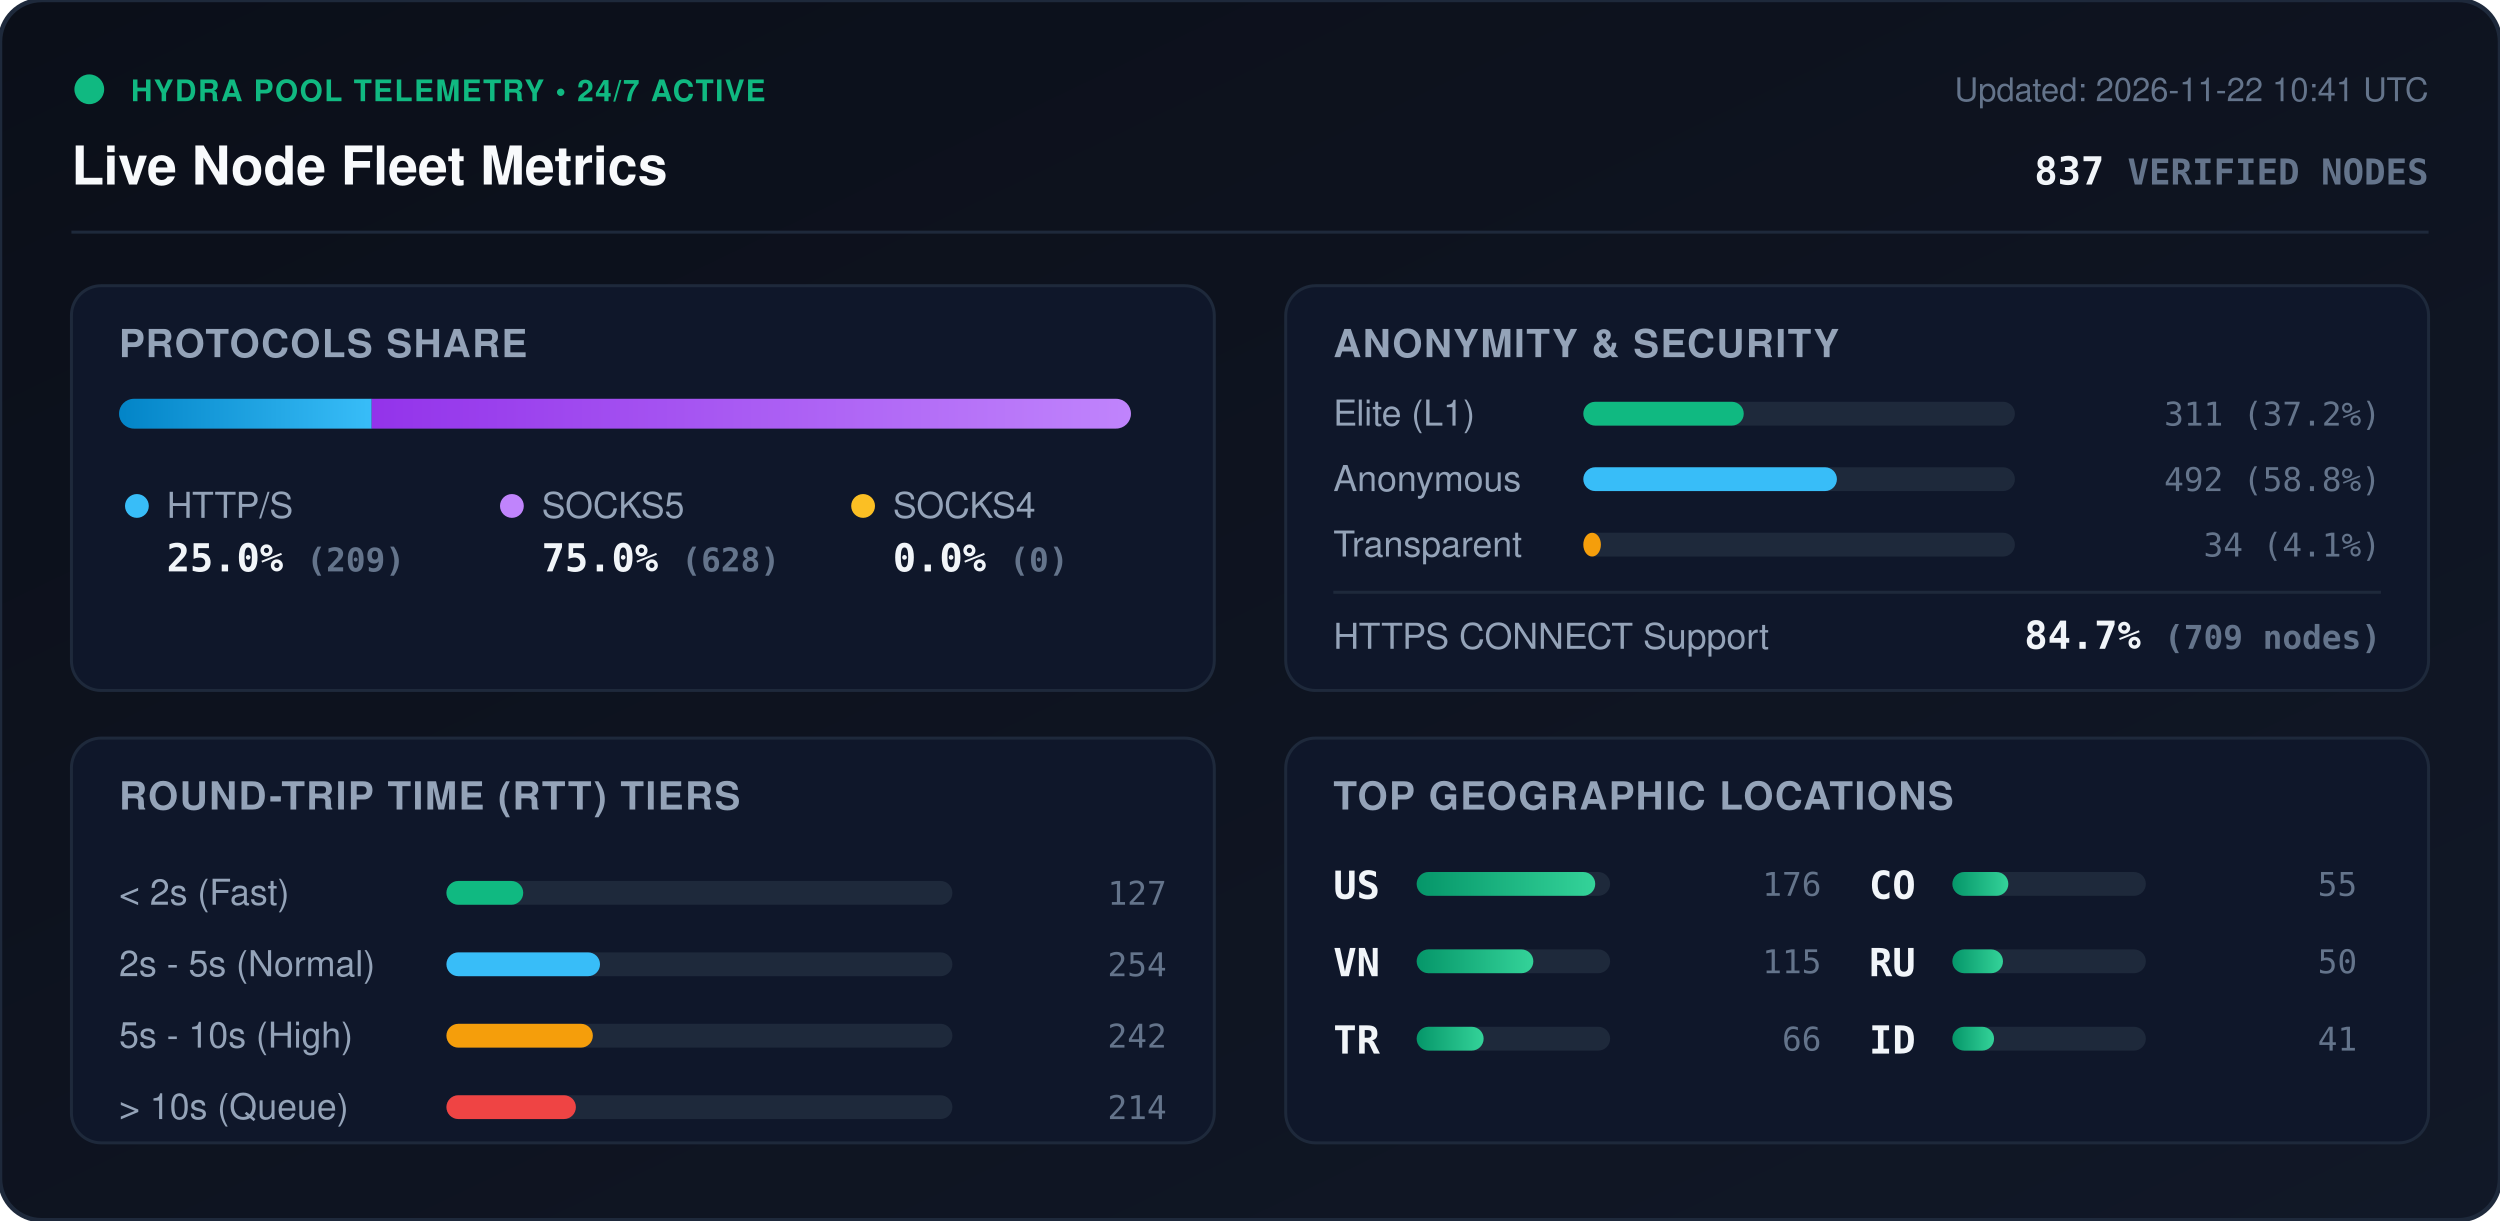
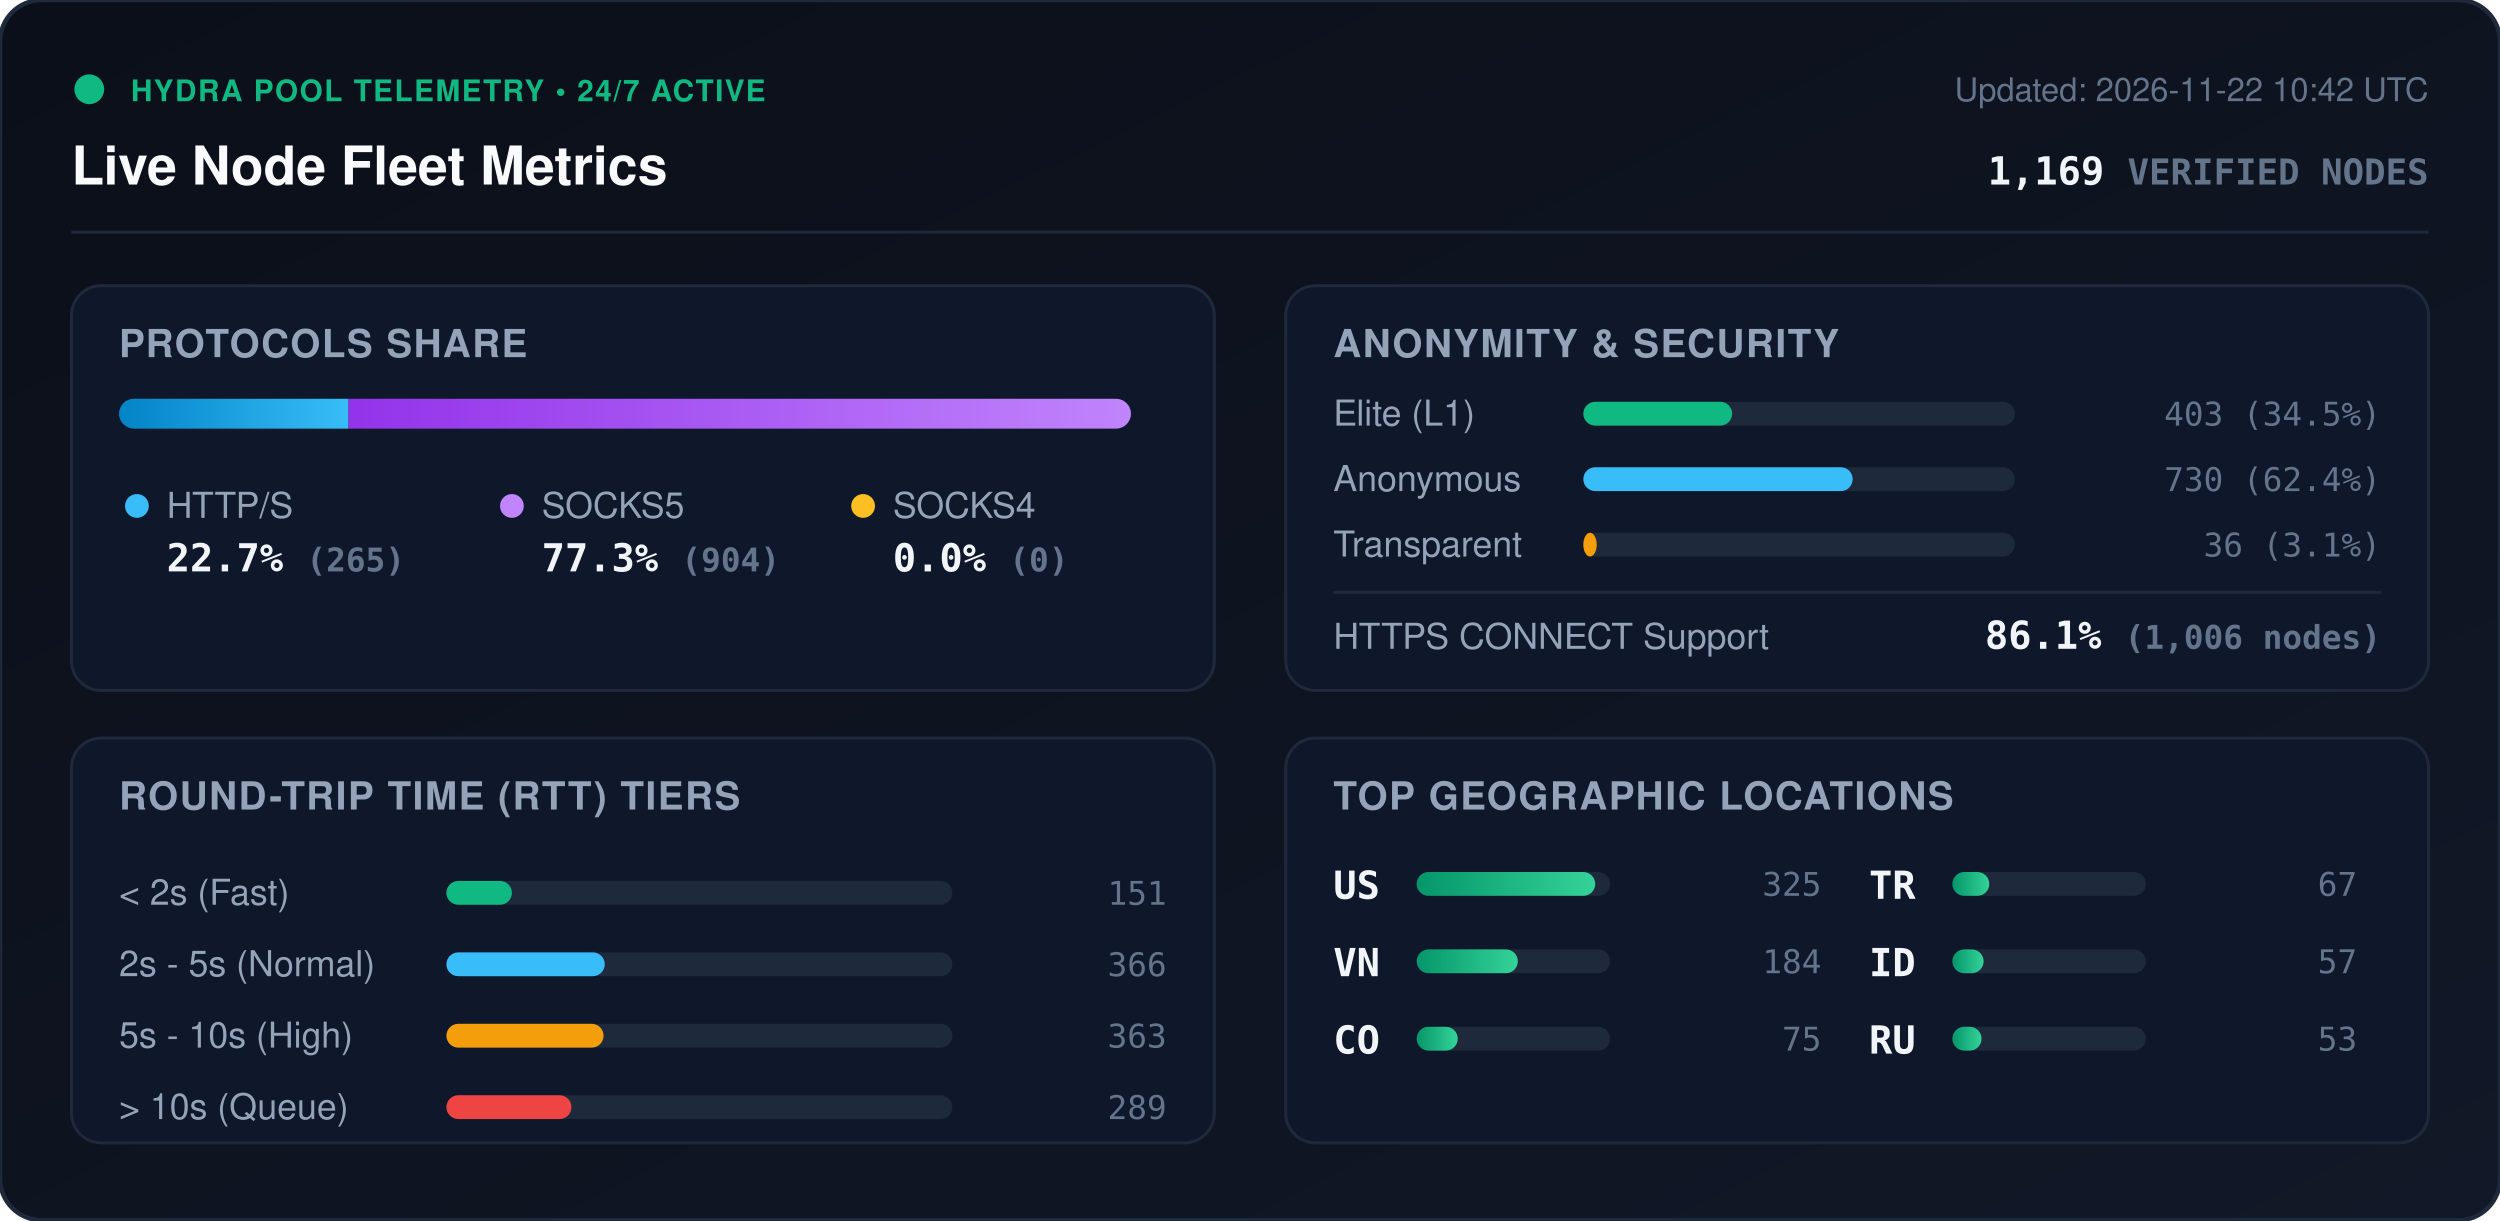
<svg xmlns="http://www.w3.org/2000/svg" viewBox="0 0 840 410" width="840" height="410" style="max-width: 100%; height: auto;">
  <defs>
    <linearGradient id="bg" x1="0%" y1="0%" x2="100%" y2="100%">
      <stop offset="0%" stop-color="#0b0f19" />
      <stop offset="100%" stop-color="#111827" />
    </linearGradient>
    <linearGradient id="bar-http" x1="0%" y1="0%" x2="100%" y2="0%">
      <stop offset="0%" stop-color="#0284c7" />
      <stop offset="100%" stop-color="#38bdf8" />
    </linearGradient>
    <linearGradient id="bar-socks5" x1="0%" y1="0%" x2="100%" y2="0%">
      <stop offset="0%" stop-color="#9333ea" />
      <stop offset="100%" stop-color="#c084fc" />
    </linearGradient>
    <linearGradient id="bar-socks4" x1="0%" y1="0%" x2="100%" y2="0%">
      <stop offset="0%" stop-color="#d97706" />
      <stop offset="100%" stop-color="#fbbf24" />
    </linearGradient>
    <linearGradient id="bar-green" x1="0%" y1="0%" x2="100%" y2="0%">
      <stop offset="0%" stop-color="#059669" />
      <stop offset="100%" stop-color="#34d399" />
    </linearGradient>
    <clipPath id="prog-track-clip">
      <rect width="340.0" height="10" rx="5" />
    </clipPath>
    <style>
      .title { font: 700 18px -apple-system, BlinkMacSystemFont, 'Segoe UI', Helvetica, Arial, sans-serif; fill: #f8fafc; }
      .sub { font: 500 11px -apple-system, BlinkMacSystemFont, 'Segoe UI', Helvetica, Arial, sans-serif; fill: #64748b; }
      .section-hdr { font: 600 13px -apple-system, BlinkMacSystemFont, 'Segoe UI', Helvetica, Arial, sans-serif; fill: #94a3b8; letter-spacing: 0.5px; }
      .metric-val { font: 700 13px -apple-system, BlinkMacSystemFont, 'Segoe UI', Helvetica, Arial, sans-serif; fill: #f1f5f9; }
      .metric-lbl { font: 500 12px -apple-system, BlinkMacSystemFont, 'Segoe UI', Helvetica, Arial, sans-serif; fill: #94a3b8; }
      .badge-txt { font: 700 10px -apple-system, BlinkMacSystemFont, 'Segoe UI', Helvetica, Arial, sans-serif; fill: #10b981; letter-spacing: 0.5px; }
      .mono { font-family: ui-monospace, SFMono-Regular, Menlo, Monaco, Consolas, monospace; }
      .pulse { animation: beacon 2s infinite ease-in-out; }
      @keyframes beacon { 0%, 100% { opacity: 1; } 50% { opacity: 0.35; } }
    </style>
  </defs>
  <rect width="840" height="410" rx="14" fill="url(#bg)" stroke="#1e293b" stroke-width="1.5" />
  <g transform="translate(24, 24)">
    <circle cx="6" cy="6" r="5" fill="#10b981" class="pulse" />
    <text x="20" y="10" class="badge-txt">HYDRA POOL TELEMETRY • 24/7 ACTIVE</text>
    <text x="0" y="38" class="title">Live Node Fleet Metrics</text>
-     <text x="792" y="10" text-anchor="end" class="sub">Updated: 2026-11-22 10:41 UTC</text>
-     <text x="792" y="38" text-anchor="end" class="metric-val mono" fill="#38bdf8">837 <tspan font-size="12" fill="#64748b">VERIFIED NODES</tspan>
+     <text x="792" y="10" text-anchor="end" class="sub">Updated: 2026-11-22 10:42 UTC</text>
+     <text x="792" y="38" text-anchor="end" class="metric-val mono" fill="#38bdf8">1,169 <tspan font-size="12" fill="#64748b">VERIFIED NODES</tspan>
    </text>
  </g>
  <line x1="24" y1="78" x2="816" y2="78" stroke="#1e293b" stroke-width="1" />
  <g transform="translate(24, 96)">
    <rect width="384" height="136" rx="10" fill="#0f172a" stroke="#1e293b" />
    <text x="16" y="24" class="section-hdr">PROTOCOLS SHARE</text>
    <g transform="translate(16, 38)">
      <rect width="340.0" height="10" rx="5" fill="#1e293b" />
      <g clip-path="url(#prog-track-clip)">
-         <rect x="0" width="84.9" height="10" fill="url(#bar-http)" />
-         <rect x="84.9" width="255.1" height="10" fill="url(#bar-socks5)" />
+         <rect x="0" width="77.1" height="10" fill="url(#bar-http)" />
+         <rect x="77.1" width="262.9" height="10" fill="url(#bar-socks5)" />
        <rect x="340.0" width="0.0" height="10" fill="url(#bar-socks4)" />
      </g>
    </g>
    <g transform="translate(16, 68)">
      <circle cx="6" cy="6" r="4" fill="#38bdf8" />
      <text x="16" y="10" class="metric-lbl">HTTP/S</text>
-       <text x="16" y="28" class="metric-val mono">25.0% <tspan font-size="11" fill="#64748b">(209)</tspan>
+       <text x="16" y="28" class="metric-val mono">22.7% <tspan font-size="11" fill="#64748b">(265)</tspan>
      </text>
      <circle cx="132" cy="6" r="4" fill="#c084fc" />
      <text x="142" y="10" class="metric-lbl">SOCKS5</text>
-       <text x="142" y="28" class="metric-val mono">75.0% <tspan font-size="11" fill="#64748b">(628)</tspan>
+       <text x="142" y="28" class="metric-val mono">77.3% <tspan font-size="11" fill="#64748b">(904)</tspan>
      </text>
      <circle cx="250" cy="6" r="4" fill="#fbbf24" />
      <text x="260" y="10" class="metric-lbl">SOCKS4</text>
      <text x="260" y="28" class="metric-val mono">0.0% <tspan font-size="11" fill="#64748b">(0)</tspan>
      </text>
    </g>
  </g>
  <g transform="translate(432, 96)">
    <rect width="384" height="136" rx="10" fill="#0f172a" stroke="#1e293b" />
    <text x="16" y="24" class="section-hdr">ANONYMITY &amp; SECURITY</text>
    <text x="16" y="47" class="metric-lbl">Elite (L1)</text>
    <rect x="100" y="39" width="145.0" height="8" rx="4" fill="#1e293b" />
-     <rect x="100" y="39" width="53.9" height="8" rx="4" fill="#10b981" />
-     <text x="368" y="47" text-anchor="end" class="mono sub" fill="#e2e8f0">311 (37.2%)</text>
+     <rect x="100" y="39" width="50.0" height="8" rx="4" fill="#10b981" />
+     <text x="368" y="47" text-anchor="end" class="mono sub" fill="#e2e8f0">403 (34.5%)</text>
    <text x="16" y="69" class="metric-lbl">Anonymous</text>
    <rect x="100" y="61" width="145.0" height="8" rx="4" fill="#1e293b" />
-     <rect x="100" y="61" width="85.2" height="8" rx="4" fill="#38bdf8" />
-     <text x="368" y="69" text-anchor="end" class="mono sub" fill="#e2e8f0">492 (58.8%)</text>
+     <rect x="100" y="61" width="90.5" height="8" rx="4" fill="#38bdf8" />
+     <text x="368" y="69" text-anchor="end" class="mono sub" fill="#e2e8f0">730 (62.4%)</text>
    <text x="16" y="91" class="metric-lbl">Transparent</text>
    <rect x="100" y="83" width="145.0" height="8" rx="4" fill="#1e293b" />
-     <rect x="100" y="83" width="5.9" height="8" rx="4" fill="#f59e0b" />
-     <text x="368" y="91" text-anchor="end" class="mono sub" fill="#e2e8f0">34 (4.1%)</text>
+     <rect x="100" y="83" width="4.5" height="8" rx="4" fill="#f59e0b" />
+     <text x="368" y="91" text-anchor="end" class="mono sub" fill="#e2e8f0">36 (3.1%)</text>
    <line x1="16" y1="103" x2="368" y2="103" stroke="#1e293b" stroke-width="1" />
    <text x="16" y="122" class="metric-lbl">HTTPS CONNECT Support</text>
-     <text x="368" y="122" text-anchor="end" class="metric-val mono" fill="#34d399">84.7% <tspan font-size="11" fill="#64748b">(709 nodes)</tspan>
+     <text x="368" y="122" text-anchor="end" class="metric-val mono" fill="#34d399">86.1% <tspan font-size="11" fill="#64748b">(1,006 nodes)</tspan>
    </text>
  </g>
  <g transform="translate(24, 248)">
    <rect width="384" height="136" rx="10" fill="#0f172a" stroke="#1e293b" />
    <text x="16" y="24" class="section-hdr">ROUND-TRIP TIME (RTT) TIERS</text>
    <g transform="translate(16, 42)">
      <text x="0" y="14" class="metric-lbl">&lt; 2s (Fast)</text>
      <rect x="110" y="6" width="170" height="8" rx="4" fill="#1e293b" />
-       <rect x="110" y="6" width="25.8" height="8" rx="4" fill="#10b981" />
-       <text x="352" y="14" text-anchor="end" class="mono sub">127</text>
+       <rect x="110" y="6" width="22.0" height="8" rx="4" fill="#10b981" />
+       <text x="352" y="14" text-anchor="end" class="mono sub">151</text>
      <text x="0" y="38" class="metric-lbl">2s - 5s (Normal)</text>
      <rect x="110" y="30" width="170" height="8" rx="4" fill="#1e293b" />
-       <rect x="110" y="30" width="51.6" height="8" rx="4" fill="#38bdf8" />
-       <text x="352" y="38" text-anchor="end" class="mono sub">254</text>
+       <rect x="110" y="30" width="53.2" height="8" rx="4" fill="#38bdf8" />
+       <text x="352" y="38" text-anchor="end" class="mono sub">366</text>
      <text x="0" y="62" class="metric-lbl">5s - 10s (High)</text>
      <rect x="110" y="54" width="170" height="8" rx="4" fill="#1e293b" />
-       <rect x="110" y="54" width="49.2" height="8" rx="4" fill="#f59e0b" />
-       <text x="352" y="62" text-anchor="end" class="mono sub">242</text>
+       <rect x="110" y="54" width="52.8" height="8" rx="4" fill="#f59e0b" />
+       <text x="352" y="62" text-anchor="end" class="mono sub">363</text>
      <text x="0" y="86" class="metric-lbl">&gt; 10s (Queue)</text>
      <rect x="110" y="78" width="170" height="8" rx="4" fill="#1e293b" />
-       <rect x="110" y="78" width="43.5" height="8" rx="4" fill="#ef4444" />
-       <text x="352" y="86" text-anchor="end" class="mono sub">214</text>
+       <rect x="110" y="78" width="42.0" height="8" rx="4" fill="#ef4444" />
+       <text x="352" y="86" text-anchor="end" class="mono sub">289</text>
    </g>
  </g>
  <g transform="translate(432, 248)">
    <rect width="384" height="136" rx="10" fill="#0f172a" stroke="#1e293b" />
    <text x="16" y="24" class="section-hdr">TOP GEOGRAPHIC LOCATIONS</text>
    <g transform="translate(16, 42)">
      <g transform="translate(0, 0)">
        <text x="0" y="12" class="mono metric-val" font-size="12">US</text>
        <rect x="28" y="3" width="65" height="8" rx="4" fill="#1e293b" />
        <rect x="28" y="3" width="60.0" height="8" rx="4" fill="url(#bar-green)" />
-         <text x="164" y="11" text-anchor="end" class="mono sub">176</text>
+         <text x="164" y="11" text-anchor="end" class="mono sub">325</text>
      </g>
      <g transform="translate(0, 26)">
        <text x="0" y="12" class="mono metric-val" font-size="12">VN</text>
        <rect x="28" y="3" width="65" height="8" rx="4" fill="#1e293b" />
-         <rect x="28" y="3" width="39.2" height="8" rx="4" fill="url(#bar-green)" />
-         <text x="164" y="11" text-anchor="end" class="mono sub">115</text>
+         <rect x="28" y="3" width="34.0" height="8" rx="4" fill="url(#bar-green)" />
+         <text x="164" y="11" text-anchor="end" class="mono sub">184</text>
      </g>
      <g transform="translate(0, 52)">
+         <text x="0" y="12" class="mono metric-val" font-size="12">CO</text>
+         <rect x="28" y="3" width="65" height="8" rx="4" fill="#1e293b" />
+         <rect x="28" y="3" width="13.8" height="8" rx="4" fill="url(#bar-green)" />
+         <text x="164" y="11" text-anchor="end" class="mono sub">75</text>
+       </g>
+       <g transform="translate(180, 0)">
        <text x="0" y="12" class="mono metric-val" font-size="12">TR</text>
        <rect x="28" y="3" width="65" height="8" rx="4" fill="#1e293b" />
-         <rect x="28" y="3" width="22.5" height="8" rx="4" fill="url(#bar-green)" />
-         <text x="164" y="11" text-anchor="end" class="mono sub">66</text>
-       </g>
-       <g transform="translate(180, 0)">
-         <text x="0" y="12" class="mono metric-val" font-size="12">CO</text>
-         <rect x="28" y="3" width="65" height="8" rx="4" fill="#1e293b" />
-         <rect x="28" y="3" width="18.8" height="8" rx="4" fill="url(#bar-green)" />
-         <text x="164" y="11" text-anchor="end" class="mono sub">55</text>
+         <rect x="28" y="3" width="12.4" height="8" rx="4" fill="url(#bar-green)" />
+         <text x="164" y="11" text-anchor="end" class="mono sub">67</text>
      </g>
      <g transform="translate(180, 26)">
+         <text x="0" y="12" class="mono metric-val" font-size="12">ID</text>
+         <rect x="28" y="3" width="65" height="8" rx="4" fill="#1e293b" />
+         <rect x="28" y="3" width="10.5" height="8" rx="4" fill="url(#bar-green)" />
+         <text x="164" y="11" text-anchor="end" class="mono sub">57</text>
+       </g>
+       <g transform="translate(180, 52)">
        <text x="0" y="12" class="mono metric-val" font-size="12">RU</text>
        <rect x="28" y="3" width="65" height="8" rx="4" fill="#1e293b" />
-         <rect x="28" y="3" width="17.0" height="8" rx="4" fill="url(#bar-green)" />
-         <text x="164" y="11" text-anchor="end" class="mono sub">50</text>
-       </g>
-       <g transform="translate(180, 52)">
-         <text x="0" y="12" class="mono metric-val" font-size="12">ID</text>
-         <rect x="28" y="3" width="65" height="8" rx="4" fill="#1e293b" />
-         <rect x="28" y="3" width="14.0" height="8" rx="4" fill="url(#bar-green)" />
-         <text x="164" y="11" text-anchor="end" class="mono sub">41</text>
+         <rect x="28" y="3" width="9.8" height="8" rx="4" fill="url(#bar-green)" />
+         <text x="164" y="11" text-anchor="end" class="mono sub">53</text>
      </g>
    </g>
  </g>
</svg>
